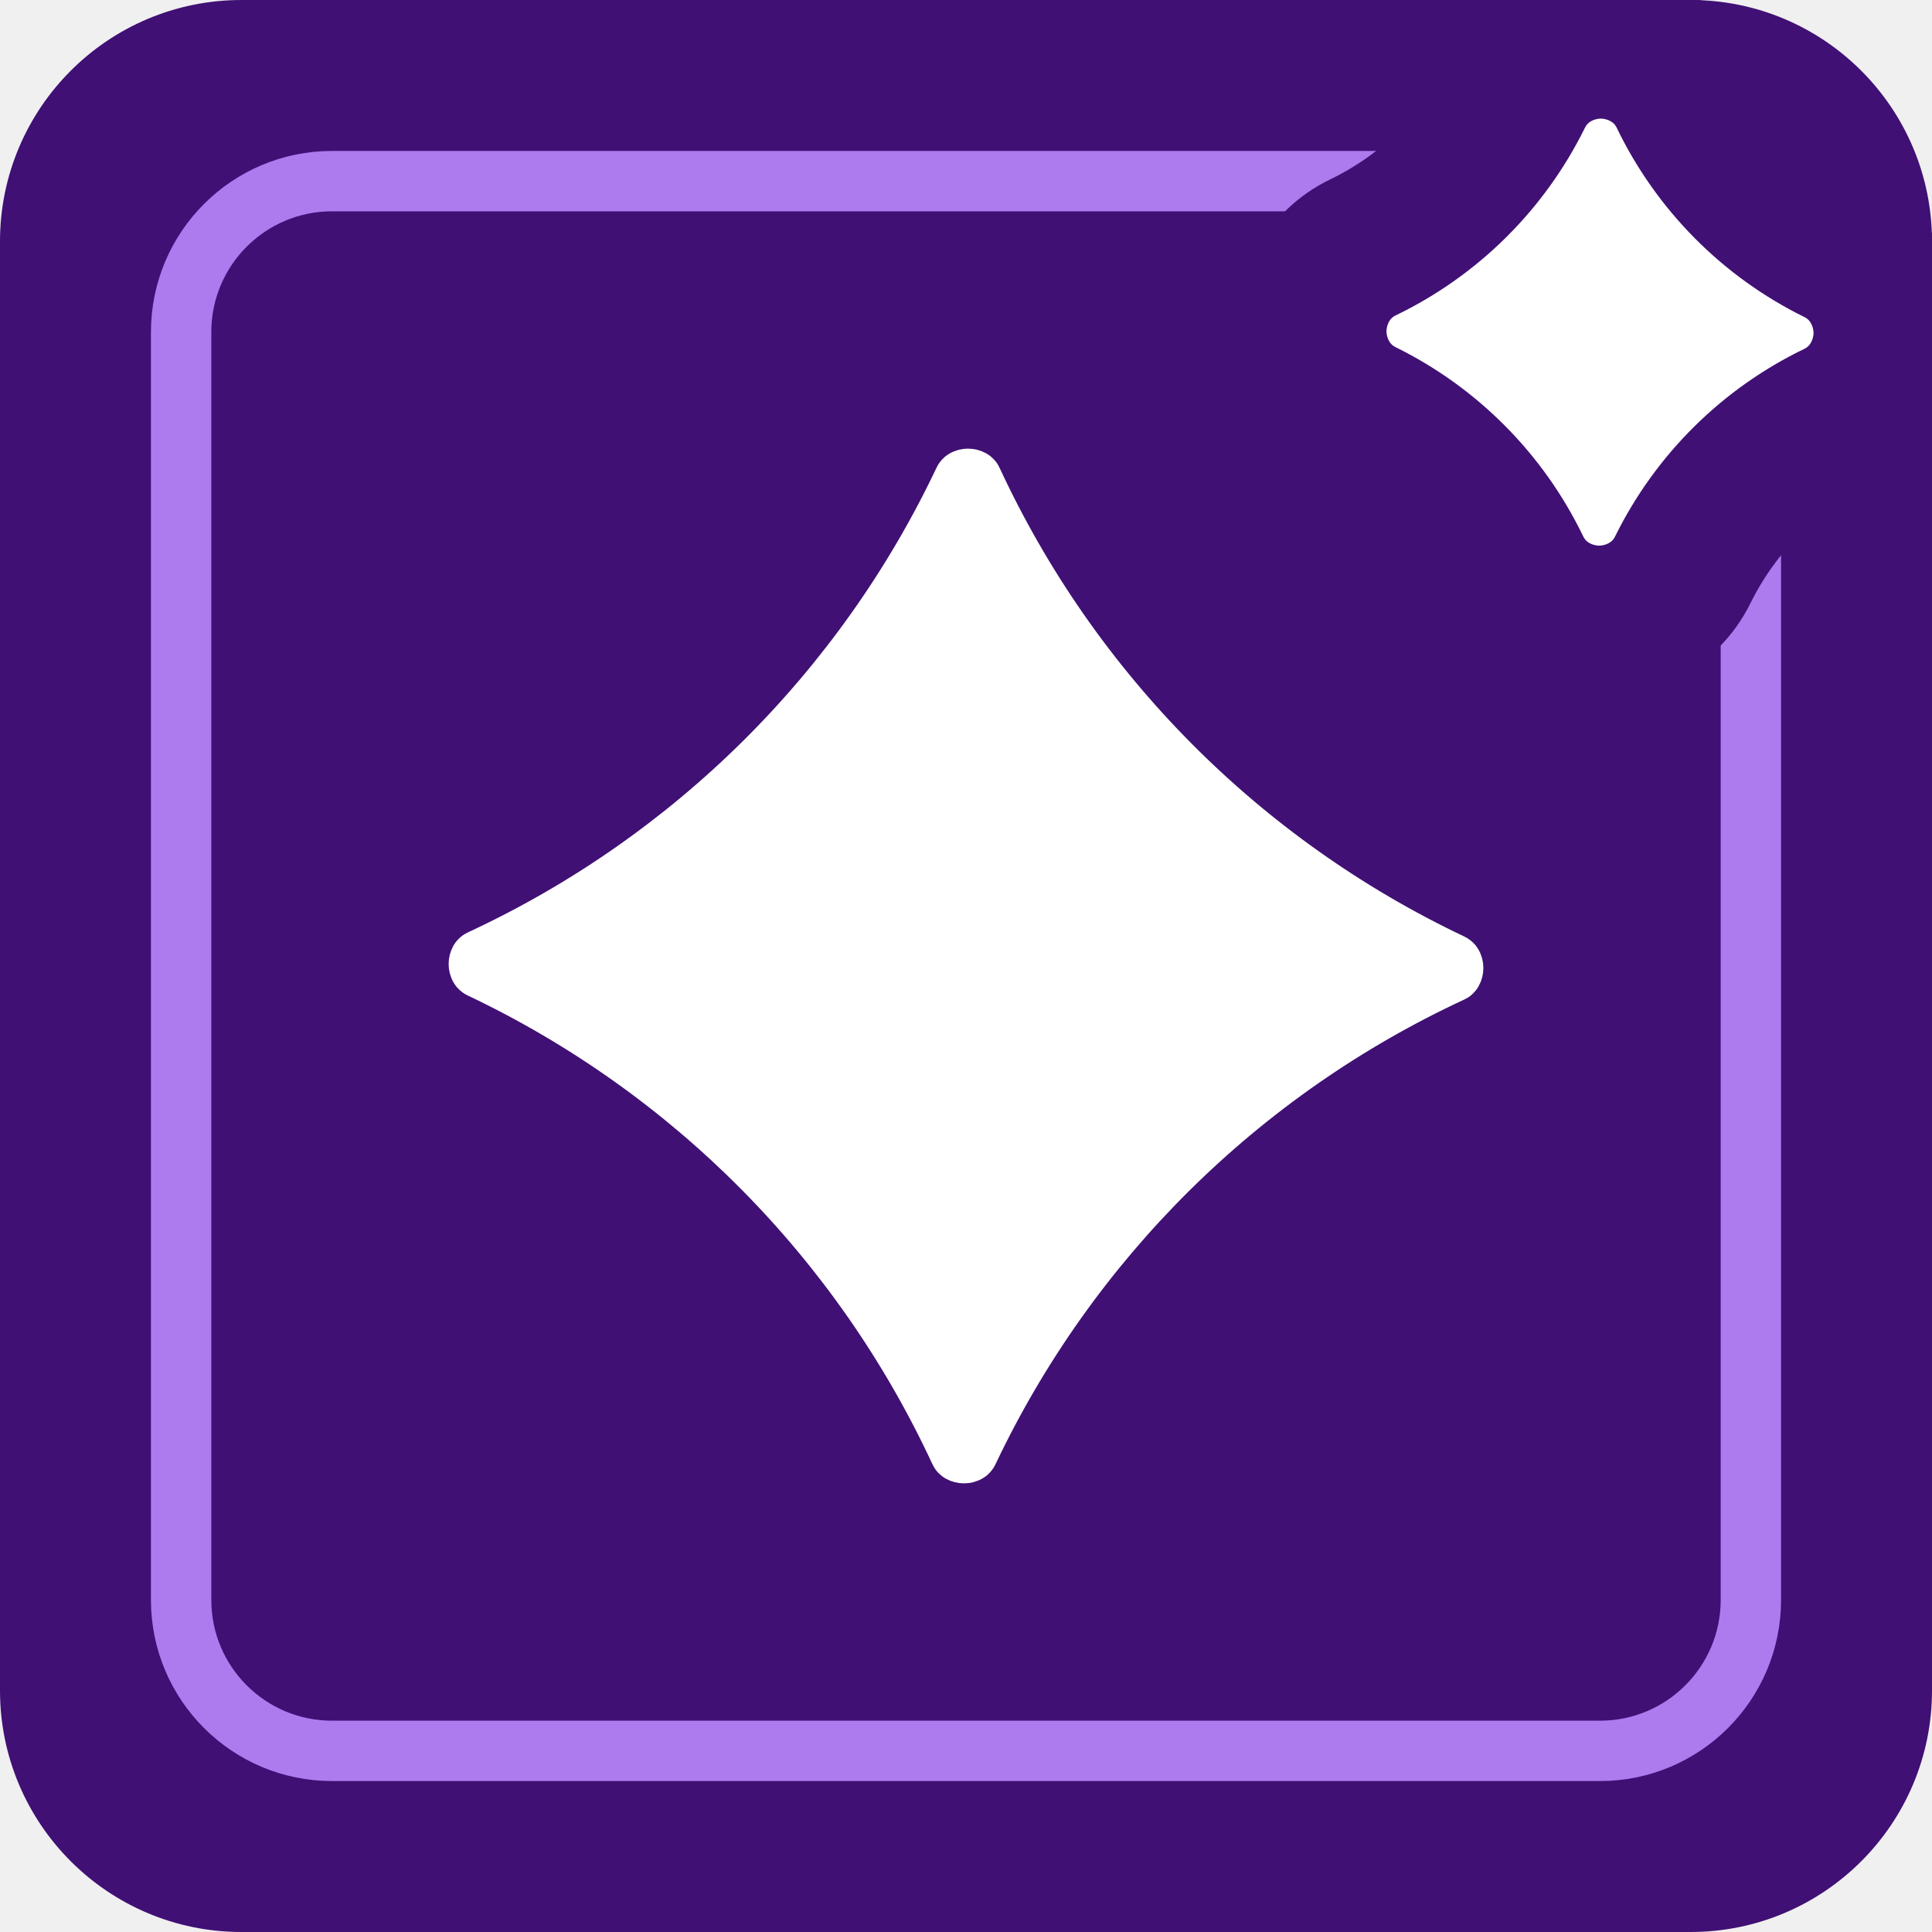
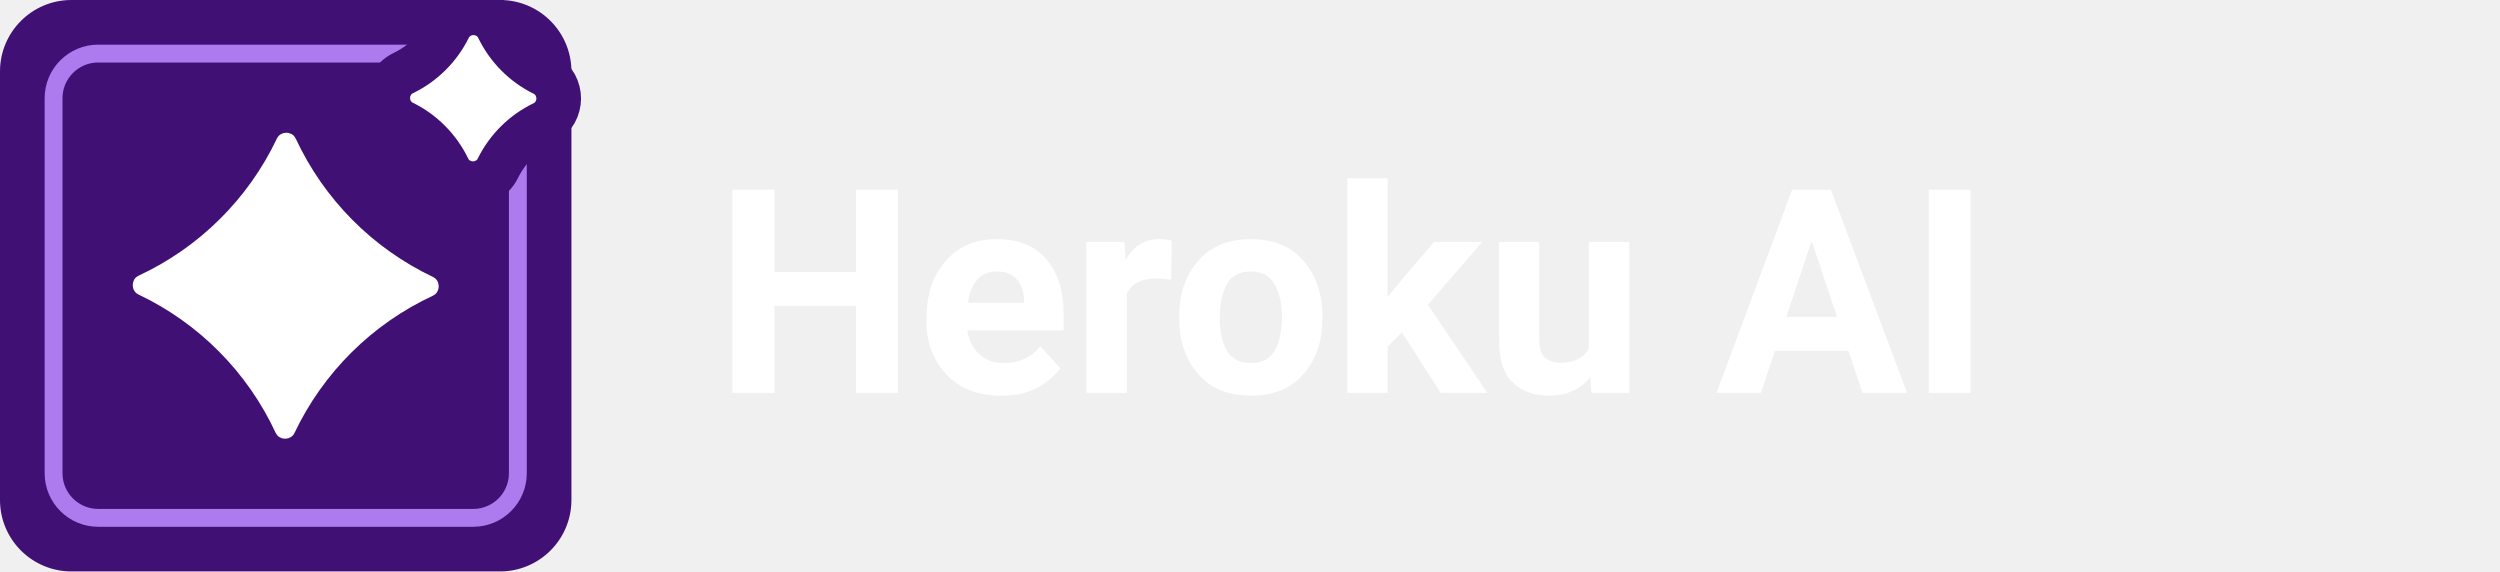
- <svg xmlns="http://www.w3.org/2000/svg" width="64" height="64" viewBox="0 0 64 64" fill="none">
-   <g clip-path="url(#clip0_24_201)">
+ <svg xmlns="http://www.w3.org/2000/svg" width="140" height="32" viewBox="0 0 140 32" fill="none">
+   <g transform="scale(0.5) translate(0, 0)">
    <rect width="64" height="64" rx="8" fill="#401075" />
    <rect x="6" y="6" width="52" height="52" rx="5" stroke="#AD7BEE" stroke-width="2" />
    <path d="M50.257 3.134C49.169 5.34 47.372 7.121 45.157 8.191C43.922 8.787 43.433 9.99 43.429 10.962C43.425 11.934 43.904 13.14 45.134 13.747C47.34 14.836 49.121 16.632 50.191 18.847C50.787 20.082 51.99 20.571 52.962 20.575C53.934 20.579 55.14 20.1 55.747 18.871C56.836 16.664 58.632 14.883 60.847 13.813C62.082 13.217 62.571 12.014 62.575 11.042C62.579 10.07 62.1 8.864 60.871 8.257C58.664 7.169 56.883 5.372 55.813 3.157C55.217 1.922 54.014 1.433 53.042 1.429C52.07 1.425 50.864 1.904 50.257 3.134Z" fill="white" stroke="#401075" stroke-width="5" stroke-linejoin="round" />
    <path d="M15.917 31.795C22.945 28.536 28.613 22.916 31.93 15.916C31.936 15.904 31.942 15.896 31.959 15.887C31.98 15.874 32.019 15.862 32.068 15.862C32.117 15.862 32.155 15.875 32.177 15.887C32.193 15.897 32.2 15.905 32.205 15.917C35.464 22.945 41.084 28.613 48.084 31.93C48.096 31.936 48.104 31.942 48.113 31.959C48.126 31.98 48.138 32.019 48.138 32.068C48.138 32.117 48.125 32.155 48.112 32.177C48.103 32.193 48.095 32.2 48.083 32.205C41.055 35.464 35.388 41.084 32.07 48.084C32.064 48.096 32.058 48.104 32.041 48.113C32.02 48.126 31.982 48.138 31.932 48.138C31.883 48.138 31.845 48.125 31.823 48.112C31.807 48.103 31.8 48.095 31.795 48.083C28.536 41.055 22.916 35.388 15.916 32.07C15.904 32.064 15.896 32.058 15.887 32.041C15.874 32.02 15.862 31.982 15.862 31.932C15.862 31.883 15.875 31.845 15.887 31.823C15.897 31.807 15.905 31.8 15.917 31.795Z" fill="white" stroke="white" stroke-width="2" />
  </g>
-   <defs>
-     <clipPath id="clip0_24_201">
-       <rect width="64" height="64" rx="8" fill="white" />
-     </clipPath>
-   </defs>
+   <text x="40" y="22" font-family="system-ui, -apple-system, BlinkMacSystemFont, 'Segoe UI', Roboto, sans-serif" font-size="16" font-weight="600" fill="#ffffff">Heroku AI</text>
</svg>
